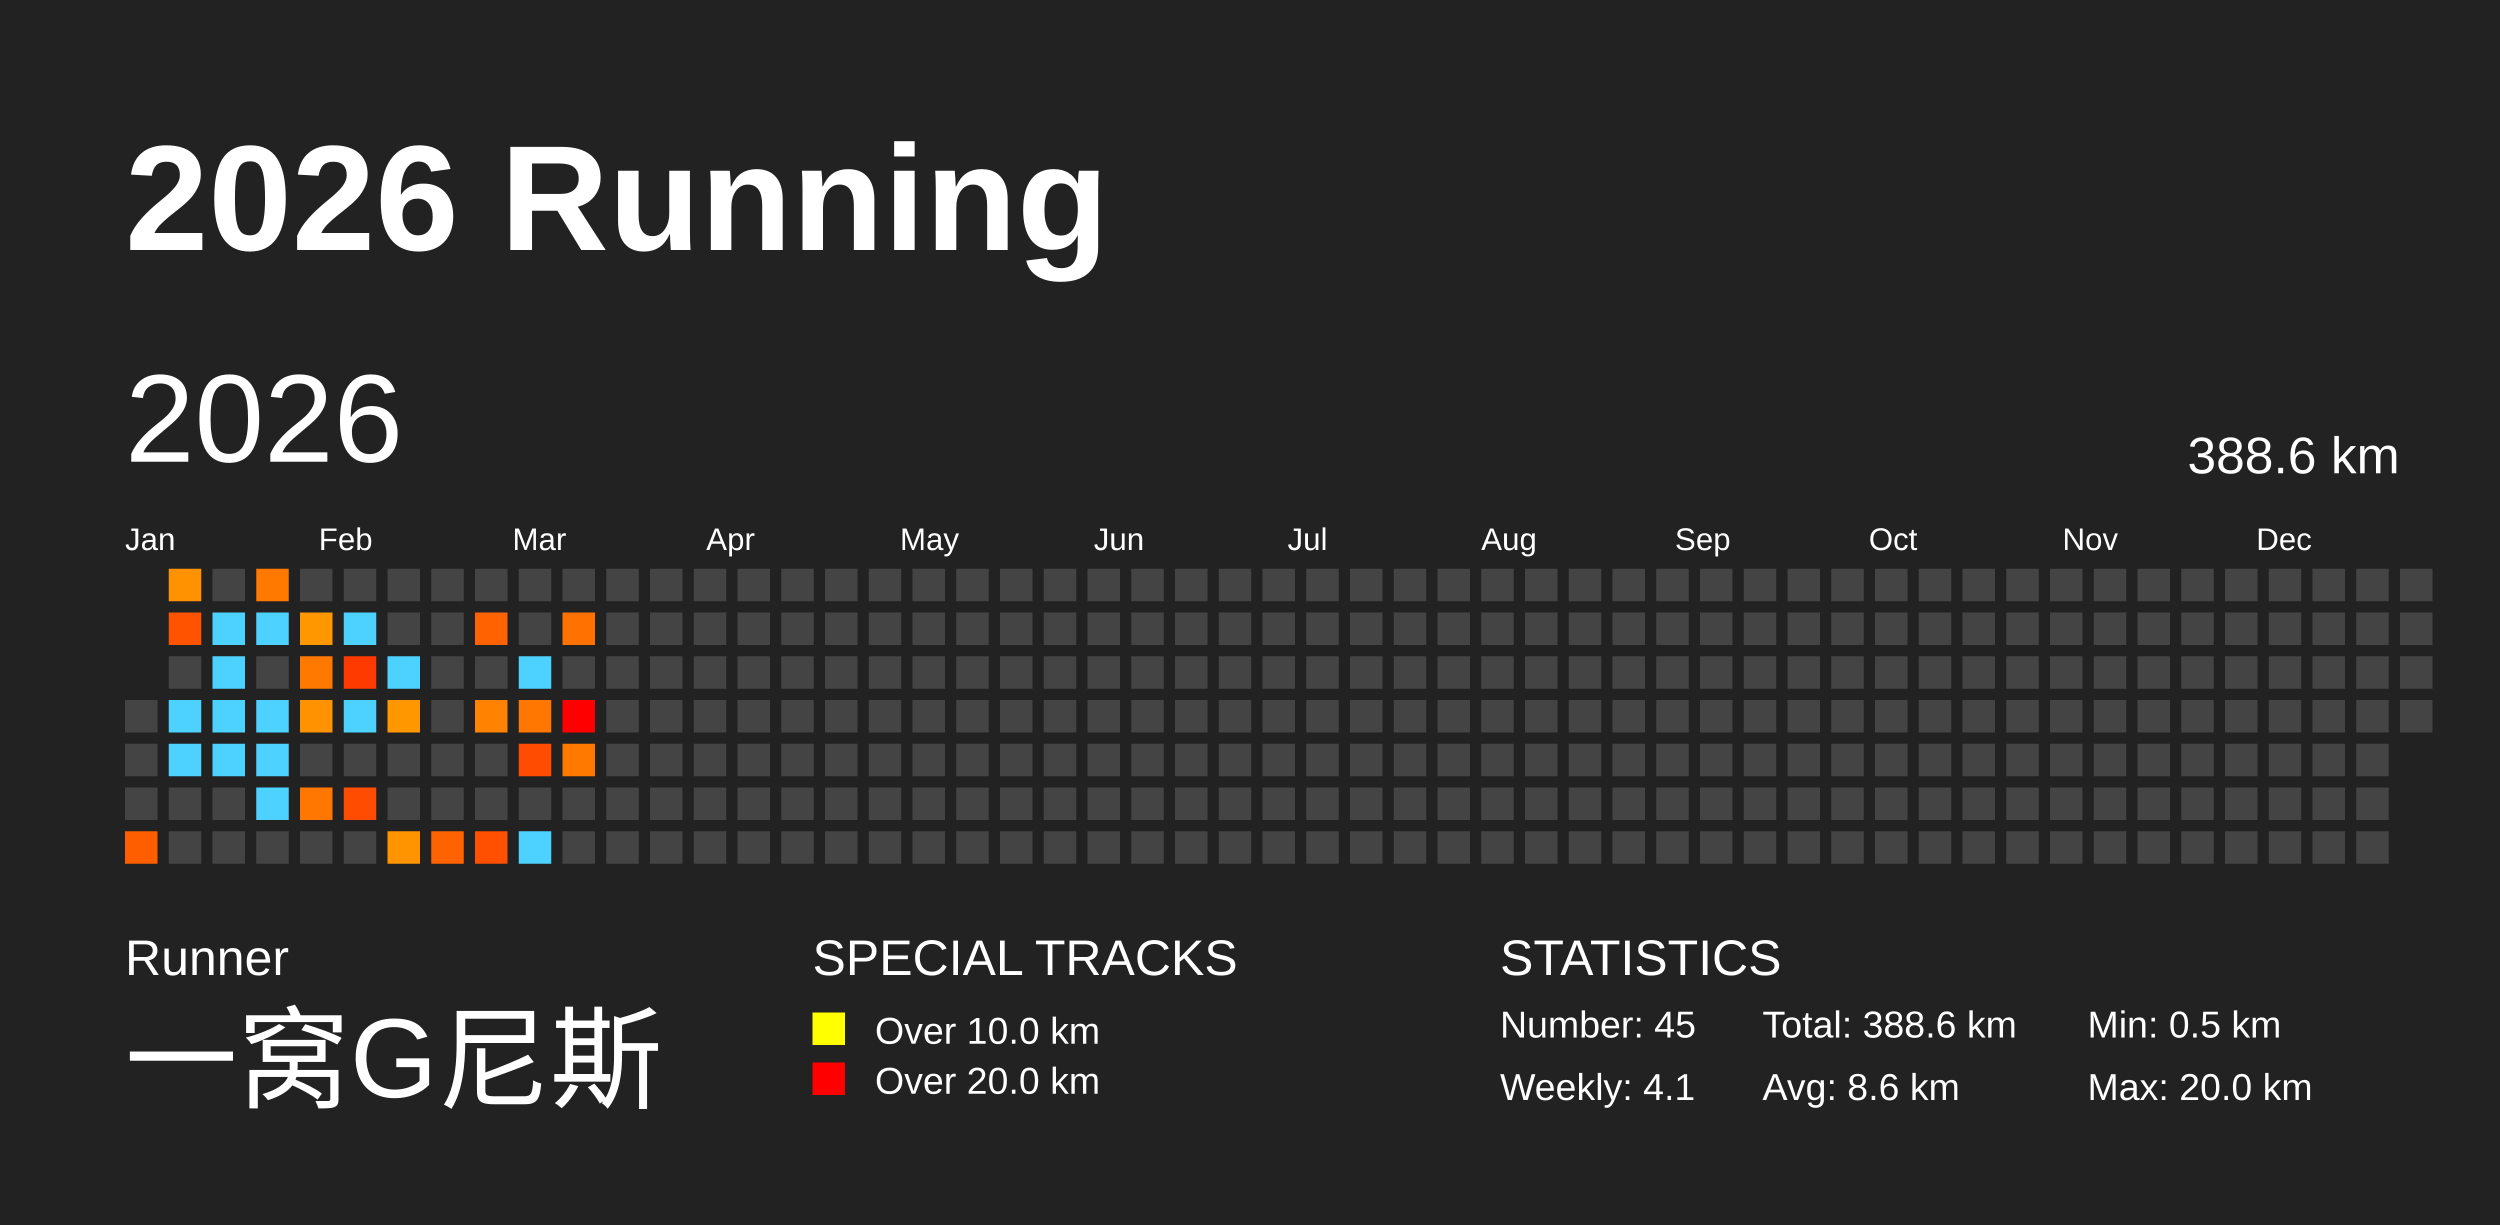
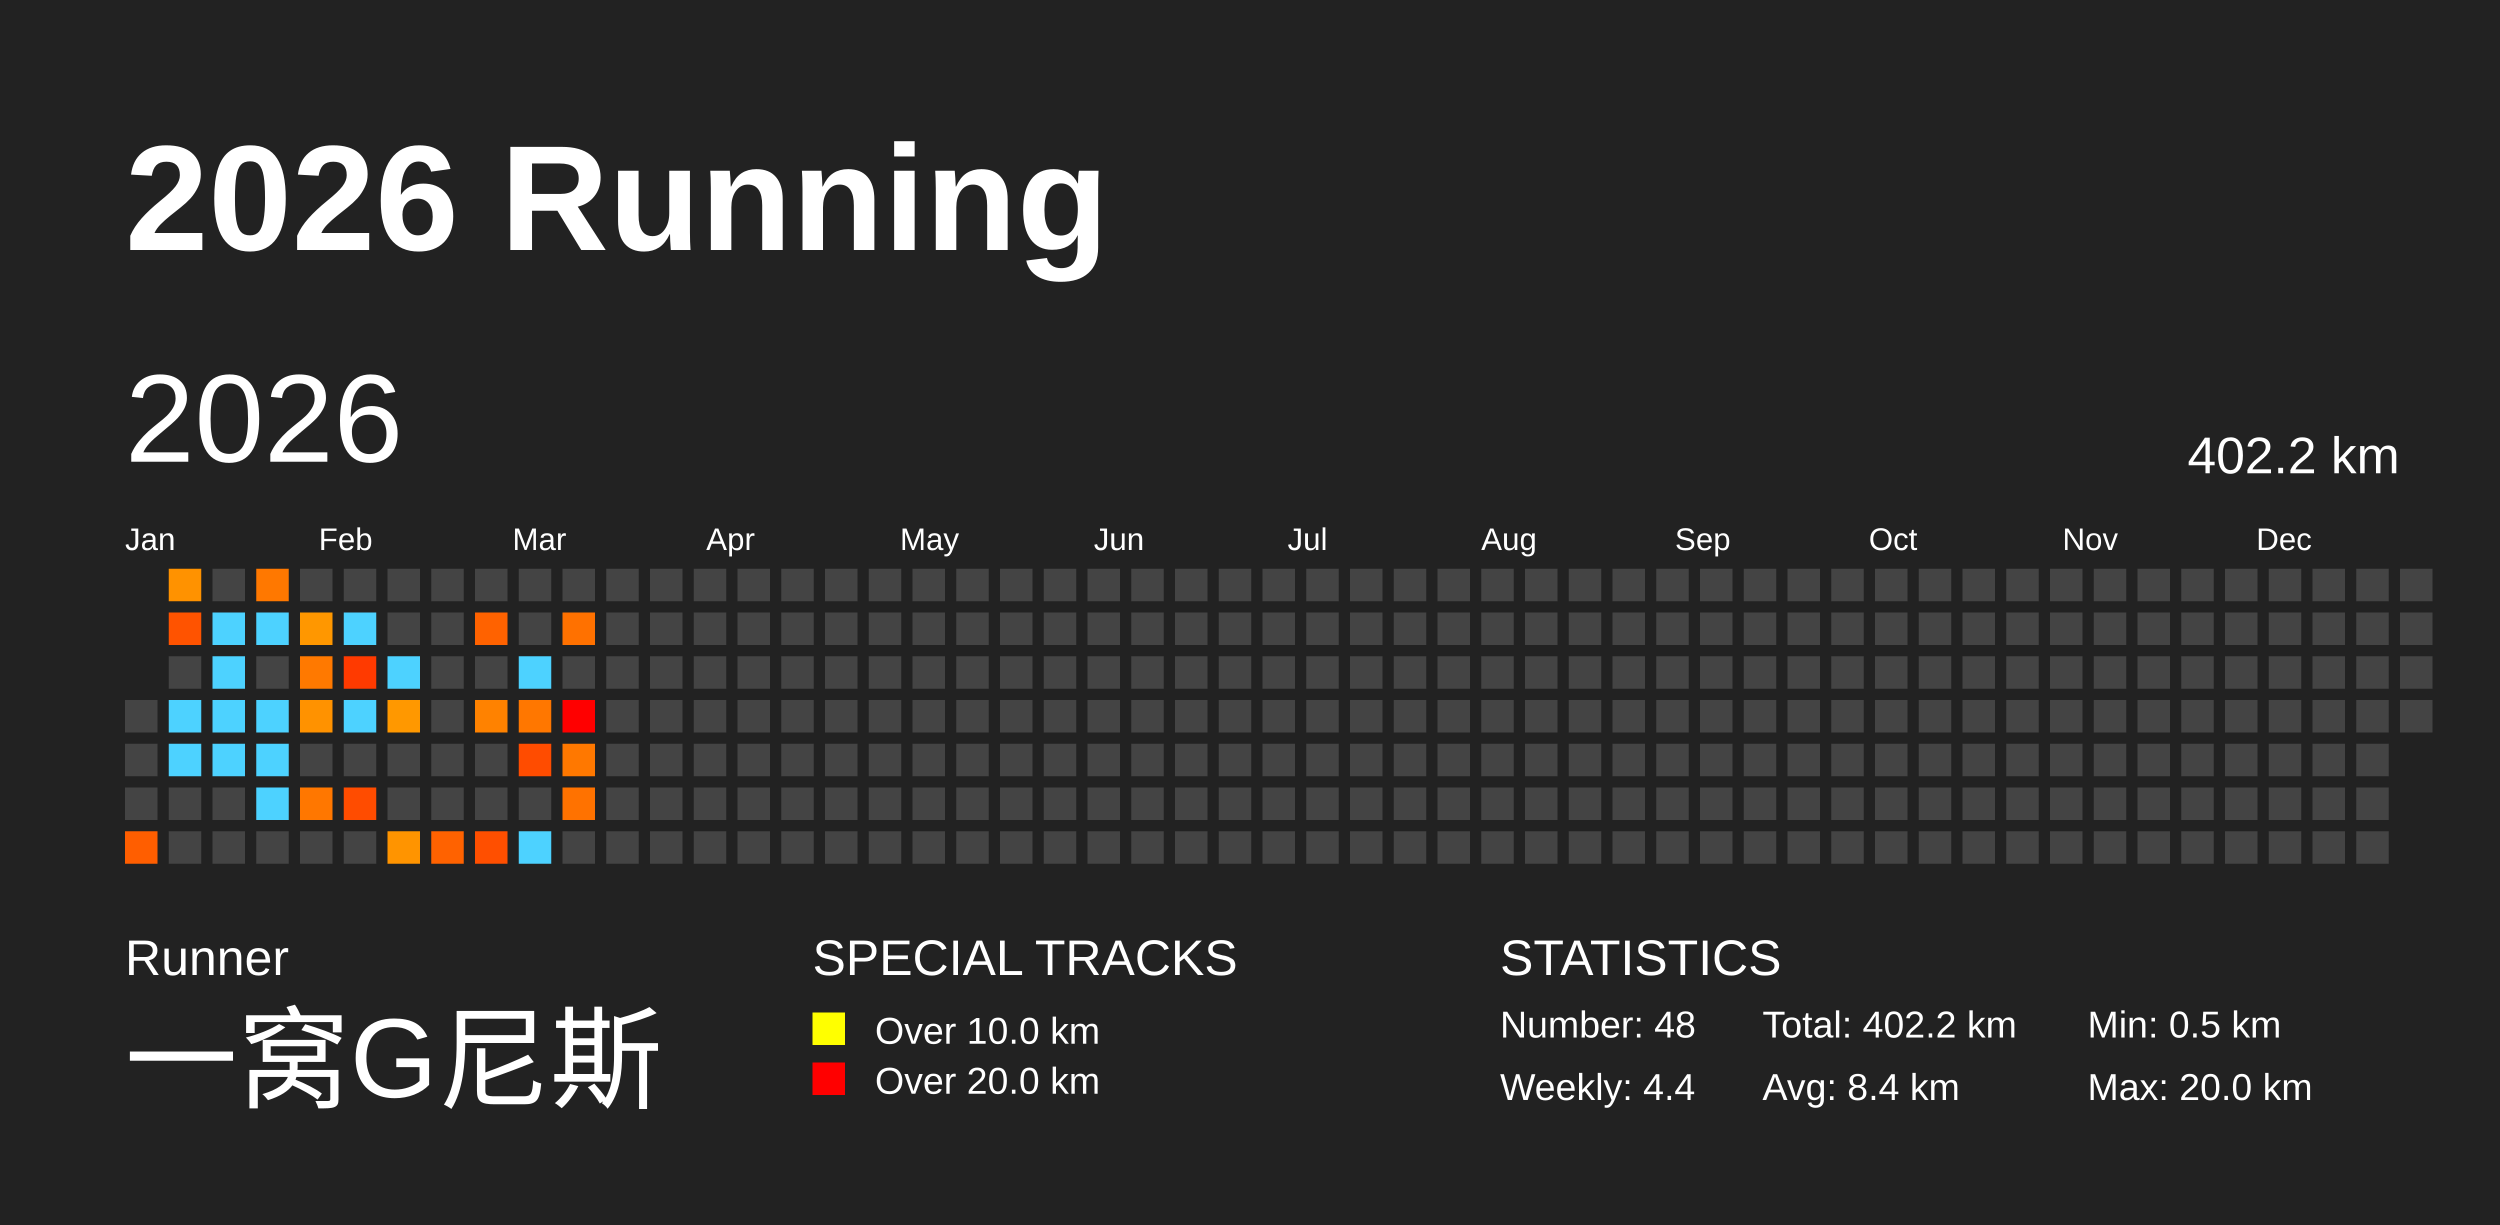
<svg xmlns="http://www.w3.org/2000/svg" baseProfile="full" height="98mm" version="1.1" viewBox="0,0,200,98" width="200mm">
  <defs />
  <rect fill="#222222" height="98" width="200" x="0" y="0" />
  <text fill="#FFFFFF" style="font-size:12px; font-family:Arial; font-weight:bold;" x="10" y="20">2026 Running</text>
  <text fill="#FFFFFF" style="font-size:4px; font-family:Arial" x="10" y="78">Runner</text>
  <text fill="#FFFFFF" style="font-size:9px; font-family:Arial" x="10" y="88">一窝G尼斯</text>
  <text fill="#FFFFFF" style="font-size:4px; font-family:Arial" x="65" y="78">SPECIAL TRACKS</text>
  <rect fill="yellow" height="2.6" width="2.6" x="65" y="81" />
  <text fill="#FFFFFF" style="font-size:3px; font-family:Arial" x="70" y="83.5">Over 10.0 km</text>
  <rect fill="red" height="2.6" width="2.6" x="65" y="85" />
  <text fill="#FFFFFF" style="font-size:3px; font-family:Arial" x="70" y="87.5">Over 20.0 km</text>
  <text fill="#FFFFFF" style="font-size:4px; font-family:Arial" x="120" y="78">STATISTICS</text>
-   <text fill="#FFFFFF" style="font-size:3px; font-family:Arial" x="120" y="83">Number: 45</text>
-   <text fill="#FFFFFF" style="font-size:3px; font-family:Arial" x="120" y="88">Weekly: 4.1</text>
-   <text fill="#FFFFFF" style="font-size:3px; font-family:Arial" x="141" y="83">Total: 388.6 km</text>
-   <text fill="#FFFFFF" style="font-size:3px; font-family:Arial" x="141" y="88">Avg: 8.6 km</text>
+   <text fill="#FFFFFF" style="font-size:3px; font-family:Arial" x="120" y="83">Number: 48</text>
+   <text fill="#FFFFFF" style="font-size:3px; font-family:Arial" x="120" y="88">Weekly: 4.4</text>
+   <text fill="#FFFFFF" style="font-size:3px; font-family:Arial" x="141" y="83">Total: 402.2 km</text>
+   <text fill="#FFFFFF" style="font-size:3px; font-family:Arial" x="141" y="88">Avg: 8.4 km</text>
  <text fill="#FFFFFF" style="font-size:3px; font-family:Arial" x="167" y="83">Min: 0.5 km</text>
  <text fill="#FFFFFF" style="font-size:3px; font-family:Arial" x="167" y="88">Max: 20.0 km</text>
  <text dominant-baseline="hanging" fill="#FFFFFF" style="font-size:10.0px; font-family:Arial;" x="10" y="30">2026</text>
-   <text dominant-baseline="hanging" fill="#FFFFFF" style="font-size:4.125px; font-family:Arial;" x="175" y="35">388.6 km</text>
+   <text dominant-baseline="hanging" fill="#FFFFFF" style="font-size:4.125px; font-family:Arial;" x="175" y="35">402.2 km</text>
  <text fill="#FFFFFF" style="font-size:2.5px; font-family:Arial" x="10.0" y="44">Jan</text>
  <text fill="#FFFFFF" style="font-size:2.5px; font-family:Arial" x="25.5" y="44">Feb</text>
  <text fill="#FFFFFF" style="font-size:2.5px; font-family:Arial" x="41.0" y="44">Mar</text>
  <text fill="#FFFFFF" style="font-size:2.5px; font-family:Arial" x="56.5" y="44">Apr</text>
  <text fill="#FFFFFF" style="font-size:2.5px; font-family:Arial" x="72.0" y="44">May</text>
  <text fill="#FFFFFF" style="font-size:2.5px; font-family:Arial" x="87.5" y="44">Jun</text>
  <text fill="#FFFFFF" style="font-size:2.5px; font-family:Arial" x="103.0" y="44">Jul</text>
  <text fill="#FFFFFF" style="font-size:2.5px; font-family:Arial" x="118.5" y="44">Aug</text>
  <text fill="#FFFFFF" style="font-size:2.5px; font-family:Arial" x="134.0" y="44">Sep</text>
  <text fill="#FFFFFF" style="font-size:2.5px; font-family:Arial" x="149.5" y="44">Oct</text>
  <text fill="#FFFFFF" style="font-size:2.5px; font-family:Arial" x="165.0" y="44">Nov</text>
  <text fill="#FFFFFF" style="font-size:2.5px; font-family:Arial" x="180.5" y="44">Dec</text>
  <rect fill="#444444" height="2.6" width="2.6" x="10.0" y="56.0" />
  <rect fill="#444444" height="2.6" width="2.6" x="10.0" y="59.5" />
  <rect fill="#444444" height="2.6" width="2.6" x="10.0" y="63.0" />
  <rect fill="#ff5e00" height="2.6" width="2.6" x="10.0" y="66.5" />
  <rect fill="#ff9200" height="2.6" width="2.6" x="13.5" y="45.5" />
  <rect fill="#ff5300" height="2.6" width="2.6" x="13.5" y="49.0" />
  <rect fill="#444444" height="2.6" width="2.6" x="13.5" y="52.5" />
  <rect fill="#4dd2ff" height="2.6" width="2.6" x="13.5" y="56.0" />
  <rect fill="#4dd2ff" height="2.6" width="2.6" x="13.5" y="59.5" />
  <rect fill="#444444" height="2.6" width="2.6" x="13.5" y="63.0" />
  <rect fill="#444444" height="2.6" width="2.6" x="13.5" y="66.5" />
  <rect fill="#444444" height="2.6" width="2.6" x="17.0" y="45.5" />
  <rect fill="#4dd2ff" height="2.6" width="2.6" x="17.0" y="49.0" />
  <rect fill="#4dd2ff" height="2.6" width="2.6" x="17.0" y="52.5" />
  <rect fill="#4dd2ff" height="2.6" width="2.6" x="17.0" y="56.0" />
  <rect fill="#4dd2ff" height="2.6" width="2.6" x="17.0" y="59.5" />
  <rect fill="#444444" height="2.6" width="2.6" x="17.0" y="63.0" />
  <rect fill="#444444" height="2.6" width="2.6" x="17.0" y="66.5" />
  <rect fill="#ff7800" height="2.6" width="2.6" x="20.5" y="45.5" />
  <rect fill="#4dd2ff" height="2.6" width="2.6" x="20.5" y="49.0" />
  <rect fill="#444444" height="2.6" width="2.6" x="20.5" y="52.5" />
  <rect fill="#4dd2ff" height="2.6" width="2.6" x="20.5" y="56.0" />
  <rect fill="#4dd2ff" height="2.6" width="2.6" x="20.5" y="59.5" />
  <rect fill="#4dd2ff" height="2.6" width="2.6" x="20.5" y="63.0" />
  <rect fill="#444444" height="2.6" width="2.6" x="20.5" y="66.5" />
  <rect fill="#444444" height="2.6" width="2.6" x="24.0" y="45.5" />
  <rect fill="#ff9700" height="2.6" width="2.6" x="24.0" y="49.0" />
  <rect fill="#ff7900" height="2.6" width="2.6" x="24.0" y="52.5" />
  <rect fill="#ff9200" height="2.6" width="2.6" x="24.0" y="56.0" />
  <rect fill="#444444" height="2.6" width="2.6" x="24.0" y="59.5" />
  <rect fill="#ff7700" height="2.6" width="2.6" x="24.0" y="63.0" />
  <rect fill="#444444" height="2.6" width="2.6" x="24.0" y="66.5" />
  <rect fill="#444444" height="2.6" width="2.6" x="27.5" y="45.5" />
  <rect fill="#4dd2ff" height="2.6" width="2.6" x="27.5" y="49.0" />
  <rect fill="#ff3a00" height="2.6" width="2.6" x="27.5" y="52.5" />
  <rect fill="#4dd2ff" height="2.6" width="2.6" x="27.5" y="56.0" />
  <rect fill="#444444" height="2.6" width="2.6" x="27.5" y="59.5" />
  <rect fill="#ff4c00" height="2.6" width="2.6" x="27.5" y="63.0" />
  <rect fill="#444444" height="2.6" width="2.6" x="27.5" y="66.5" />
  <rect fill="#444444" height="2.6" width="2.6" x="31.0" y="45.5" />
  <rect fill="#444444" height="2.6" width="2.6" x="31.0" y="49.0" />
  <rect fill="#4dd2ff" height="2.6" width="2.6" x="31.0" y="52.5" />
  <rect fill="#ff9800" height="2.6" width="2.6" x="31.0" y="56.0" />
  <rect fill="#444444" height="2.6" width="2.6" x="31.0" y="59.5" />
  <rect fill="#444444" height="2.6" width="2.6" x="31.0" y="63.0" />
  <rect fill="#ff9400" height="2.6" width="2.6" x="31.0" y="66.5" />
  <rect fill="#444444" height="2.6" width="2.6" x="34.5" y="45.5" />
  <rect fill="#444444" height="2.6" width="2.6" x="34.5" y="49.0" />
  <rect fill="#444444" height="2.6" width="2.6" x="34.5" y="52.5" />
  <rect fill="#444444" height="2.6" width="2.6" x="34.5" y="56.0" />
  <rect fill="#444444" height="2.6" width="2.6" x="34.5" y="59.5" />
  <rect fill="#444444" height="2.6" width="2.6" x="34.5" y="63.0" />
  <rect fill="#ff6200" height="2.6" width="2.6" x="34.5" y="66.5" />
  <rect fill="#444444" height="2.6" width="2.6" x="38.0" y="45.5" />
  <rect fill="#ff6200" height="2.6" width="2.6" x="38.0" y="49.0" />
  <rect fill="#444444" height="2.6" width="2.6" x="38.0" y="52.5" />
  <rect fill="#ff8200" height="2.6" width="2.6" x="38.0" y="56.0" />
  <rect fill="#444444" height="2.6" width="2.6" x="38.0" y="59.5" />
  <rect fill="#444444" height="2.6" width="2.6" x="38.0" y="63.0" />
  <rect fill="#ff4f00" height="2.6" width="2.6" x="38.0" y="66.5" />
  <rect fill="#444444" height="2.6" width="2.6" x="41.5" y="45.5" />
  <rect fill="#444444" height="2.6" width="2.6" x="41.5" y="49.0" />
  <rect fill="#4dd2ff" height="2.6" width="2.6" x="41.5" y="52.5" />
  <rect fill="#ff7700" height="2.6" width="2.6" x="41.5" y="56.0" />
  <rect fill="#ff4c00" height="2.6" width="2.6" x="41.5" y="59.5" />
  <rect fill="#444444" height="2.6" width="2.6" x="41.5" y="63.0" />
  <rect fill="#4dd2ff" height="2.6" width="2.6" x="41.5" y="66.5" />
  <rect fill="#444444" height="2.6" width="2.6" x="45.0" y="45.5" />
  <rect fill="#ff7100" height="2.6" width="2.6" x="45.0" y="49.0" />
  <rect fill="#444444" height="2.6" width="2.6" x="45.0" y="52.5" />
  <rect fill="red" height="2.6" width="2.6" x="45.0" y="56.0" />
  <rect fill="#ff7800" height="2.6" width="2.6" x="45.0" y="59.5" />
-   <rect fill="#444444" height="2.6" width="2.6" x="45.0" y="63.0" />
+   <rect fill="#ff7200" height="2.6" width="2.6" x="45.0" y="63.0" />
  <rect fill="#444444" height="2.6" width="2.6" x="45.0" y="66.5" />
  <rect fill="#444444" height="2.6" width="2.6" x="48.5" y="45.5" />
  <rect fill="#444444" height="2.6" width="2.6" x="48.5" y="49.0" />
  <rect fill="#444444" height="2.6" width="2.6" x="48.5" y="52.5" />
  <rect fill="#444444" height="2.6" width="2.6" x="48.5" y="56.0" />
  <rect fill="#444444" height="2.6" width="2.6" x="48.5" y="59.5" />
  <rect fill="#444444" height="2.6" width="2.6" x="48.5" y="63.0" />
  <rect fill="#444444" height="2.6" width="2.6" x="48.5" y="66.5" />
  <rect fill="#444444" height="2.6" width="2.6" x="52.0" y="45.5" />
  <rect fill="#444444" height="2.6" width="2.6" x="52.0" y="49.0" />
  <rect fill="#444444" height="2.6" width="2.6" x="52.0" y="52.5" />
  <rect fill="#444444" height="2.6" width="2.6" x="52.0" y="56.0" />
  <rect fill="#444444" height="2.6" width="2.6" x="52.0" y="59.5" />
  <rect fill="#444444" height="2.6" width="2.6" x="52.0" y="63.0" />
  <rect fill="#444444" height="2.6" width="2.6" x="52.0" y="66.5" />
  <rect fill="#444444" height="2.6" width="2.6" x="55.5" y="45.5" />
  <rect fill="#444444" height="2.6" width="2.6" x="55.5" y="49.0" />
  <rect fill="#444444" height="2.6" width="2.6" x="55.5" y="52.5" />
  <rect fill="#444444" height="2.6" width="2.6" x="55.5" y="56.0" />
  <rect fill="#444444" height="2.6" width="2.6" x="55.5" y="59.5" />
  <rect fill="#444444" height="2.6" width="2.6" x="55.5" y="63.0" />
  <rect fill="#444444" height="2.6" width="2.6" x="55.5" y="66.5" />
  <rect fill="#444444" height="2.6" width="2.6" x="59.0" y="45.5" />
  <rect fill="#444444" height="2.6" width="2.6" x="59.0" y="49.0" />
  <rect fill="#444444" height="2.6" width="2.6" x="59.0" y="52.5" />
  <rect fill="#444444" height="2.6" width="2.6" x="59.0" y="56.0" />
  <rect fill="#444444" height="2.6" width="2.6" x="59.0" y="59.5" />
  <rect fill="#444444" height="2.6" width="2.6" x="59.0" y="63.0" />
  <rect fill="#444444" height="2.6" width="2.6" x="59.0" y="66.5" />
  <rect fill="#444444" height="2.6" width="2.6" x="62.5" y="45.5" />
  <rect fill="#444444" height="2.6" width="2.6" x="62.5" y="49.0" />
  <rect fill="#444444" height="2.6" width="2.6" x="62.5" y="52.5" />
  <rect fill="#444444" height="2.6" width="2.6" x="62.5" y="56.0" />
  <rect fill="#444444" height="2.6" width="2.6" x="62.5" y="59.5" />
  <rect fill="#444444" height="2.6" width="2.6" x="62.5" y="63.0" />
  <rect fill="#444444" height="2.6" width="2.6" x="62.5" y="66.5" />
  <rect fill="#444444" height="2.6" width="2.6" x="66.0" y="45.5" />
  <rect fill="#444444" height="2.6" width="2.6" x="66.0" y="49.0" />
  <rect fill="#444444" height="2.6" width="2.6" x="66.0" y="52.5" />
  <rect fill="#444444" height="2.6" width="2.6" x="66.0" y="56.0" />
  <rect fill="#444444" height="2.6" width="2.6" x="66.0" y="59.5" />
  <rect fill="#444444" height="2.6" width="2.6" x="66.0" y="63.0" />
  <rect fill="#444444" height="2.6" width="2.6" x="66.0" y="66.5" />
  <rect fill="#444444" height="2.6" width="2.6" x="69.5" y="45.5" />
  <rect fill="#444444" height="2.6" width="2.6" x="69.5" y="49.0" />
  <rect fill="#444444" height="2.6" width="2.6" x="69.5" y="52.5" />
  <rect fill="#444444" height="2.6" width="2.6" x="69.5" y="56.0" />
  <rect fill="#444444" height="2.6" width="2.6" x="69.5" y="59.5" />
  <rect fill="#444444" height="2.6" width="2.6" x="69.5" y="63.0" />
  <rect fill="#444444" height="2.6" width="2.6" x="69.5" y="66.5" />
  <rect fill="#444444" height="2.6" width="2.6" x="73.0" y="45.5" />
  <rect fill="#444444" height="2.6" width="2.6" x="73.0" y="49.0" />
  <rect fill="#444444" height="2.6" width="2.6" x="73.0" y="52.5" />
  <rect fill="#444444" height="2.6" width="2.6" x="73.0" y="56.0" />
  <rect fill="#444444" height="2.6" width="2.6" x="73.0" y="59.5" />
  <rect fill="#444444" height="2.6" width="2.6" x="73.0" y="63.0" />
  <rect fill="#444444" height="2.6" width="2.6" x="73.0" y="66.5" />
  <rect fill="#444444" height="2.6" width="2.6" x="76.5" y="45.5" />
  <rect fill="#444444" height="2.6" width="2.6" x="76.5" y="49.0" />
  <rect fill="#444444" height="2.6" width="2.6" x="76.5" y="52.5" />
  <rect fill="#444444" height="2.6" width="2.6" x="76.5" y="56.0" />
  <rect fill="#444444" height="2.6" width="2.6" x="76.5" y="59.5" />
  <rect fill="#444444" height="2.6" width="2.6" x="76.5" y="63.0" />
  <rect fill="#444444" height="2.6" width="2.6" x="76.5" y="66.5" />
  <rect fill="#444444" height="2.6" width="2.6" x="80.0" y="45.5" />
  <rect fill="#444444" height="2.6" width="2.6" x="80.0" y="49.0" />
  <rect fill="#444444" height="2.6" width="2.6" x="80.0" y="52.5" />
  <rect fill="#444444" height="2.6" width="2.6" x="80.0" y="56.0" />
  <rect fill="#444444" height="2.6" width="2.6" x="80.0" y="59.5" />
  <rect fill="#444444" height="2.6" width="2.6" x="80.0" y="63.0" />
  <rect fill="#444444" height="2.6" width="2.6" x="80.0" y="66.5" />
  <rect fill="#444444" height="2.6" width="2.6" x="83.5" y="45.5" />
  <rect fill="#444444" height="2.6" width="2.6" x="83.5" y="49.0" />
  <rect fill="#444444" height="2.6" width="2.6" x="83.5" y="52.5" />
  <rect fill="#444444" height="2.6" width="2.6" x="83.5" y="56.0" />
  <rect fill="#444444" height="2.6" width="2.6" x="83.5" y="59.5" />
  <rect fill="#444444" height="2.6" width="2.6" x="83.5" y="63.0" />
  <rect fill="#444444" height="2.6" width="2.6" x="83.5" y="66.5" />
  <rect fill="#444444" height="2.6" width="2.6" x="87.0" y="45.5" />
  <rect fill="#444444" height="2.6" width="2.6" x="87.0" y="49.0" />
  <rect fill="#444444" height="2.6" width="2.6" x="87.0" y="52.5" />
  <rect fill="#444444" height="2.6" width="2.6" x="87.0" y="56.0" />
  <rect fill="#444444" height="2.6" width="2.6" x="87.0" y="59.5" />
  <rect fill="#444444" height="2.6" width="2.6" x="87.0" y="63.0" />
  <rect fill="#444444" height="2.6" width="2.6" x="87.0" y="66.5" />
  <rect fill="#444444" height="2.6" width="2.6" x="90.5" y="45.5" />
  <rect fill="#444444" height="2.6" width="2.6" x="90.5" y="49.0" />
  <rect fill="#444444" height="2.6" width="2.6" x="90.5" y="52.5" />
  <rect fill="#444444" height="2.6" width="2.6" x="90.5" y="56.0" />
  <rect fill="#444444" height="2.6" width="2.6" x="90.5" y="59.5" />
  <rect fill="#444444" height="2.6" width="2.6" x="90.5" y="63.0" />
  <rect fill="#444444" height="2.6" width="2.6" x="90.5" y="66.5" />
  <rect fill="#444444" height="2.6" width="2.6" x="94.0" y="45.5" />
  <rect fill="#444444" height="2.6" width="2.6" x="94.0" y="49.0" />
  <rect fill="#444444" height="2.6" width="2.6" x="94.0" y="52.5" />
  <rect fill="#444444" height="2.6" width="2.6" x="94.0" y="56.0" />
  <rect fill="#444444" height="2.6" width="2.6" x="94.0" y="59.5" />
  <rect fill="#444444" height="2.6" width="2.6" x="94.0" y="63.0" />
  <rect fill="#444444" height="2.6" width="2.6" x="94.0" y="66.5" />
  <rect fill="#444444" height="2.6" width="2.6" x="97.5" y="45.5" />
  <rect fill="#444444" height="2.6" width="2.6" x="97.5" y="49.0" />
  <rect fill="#444444" height="2.6" width="2.6" x="97.5" y="52.5" />
  <rect fill="#444444" height="2.6" width="2.6" x="97.5" y="56.0" />
  <rect fill="#444444" height="2.6" width="2.6" x="97.5" y="59.5" />
  <rect fill="#444444" height="2.6" width="2.6" x="97.5" y="63.0" />
  <rect fill="#444444" height="2.6" width="2.6" x="97.5" y="66.5" />
  <rect fill="#444444" height="2.6" width="2.6" x="101.0" y="45.5" />
  <rect fill="#444444" height="2.6" width="2.6" x="101.0" y="49.0" />
  <rect fill="#444444" height="2.6" width="2.6" x="101.0" y="52.5" />
  <rect fill="#444444" height="2.6" width="2.6" x="101.0" y="56.0" />
  <rect fill="#444444" height="2.6" width="2.6" x="101.0" y="59.5" />
  <rect fill="#444444" height="2.6" width="2.6" x="101.0" y="63.0" />
  <rect fill="#444444" height="2.6" width="2.6" x="101.0" y="66.5" />
  <rect fill="#444444" height="2.6" width="2.6" x="104.5" y="45.5" />
  <rect fill="#444444" height="2.6" width="2.6" x="104.5" y="49.0" />
  <rect fill="#444444" height="2.6" width="2.6" x="104.5" y="52.5" />
  <rect fill="#444444" height="2.6" width="2.6" x="104.5" y="56.0" />
  <rect fill="#444444" height="2.6" width="2.6" x="104.5" y="59.5" />
  <rect fill="#444444" height="2.6" width="2.6" x="104.5" y="63.0" />
  <rect fill="#444444" height="2.6" width="2.6" x="104.5" y="66.5" />
  <rect fill="#444444" height="2.6" width="2.6" x="108.0" y="45.5" />
  <rect fill="#444444" height="2.6" width="2.6" x="108.0" y="49.0" />
  <rect fill="#444444" height="2.6" width="2.6" x="108.0" y="52.5" />
  <rect fill="#444444" height="2.6" width="2.6" x="108.0" y="56.0" />
  <rect fill="#444444" height="2.6" width="2.6" x="108.0" y="59.5" />
  <rect fill="#444444" height="2.6" width="2.6" x="108.0" y="63.0" />
  <rect fill="#444444" height="2.6" width="2.6" x="108.0" y="66.5" />
  <rect fill="#444444" height="2.6" width="2.6" x="111.5" y="45.5" />
  <rect fill="#444444" height="2.6" width="2.6" x="111.5" y="49.0" />
  <rect fill="#444444" height="2.6" width="2.6" x="111.5" y="52.5" />
  <rect fill="#444444" height="2.6" width="2.6" x="111.5" y="56.0" />
  <rect fill="#444444" height="2.6" width="2.6" x="111.5" y="59.5" />
  <rect fill="#444444" height="2.6" width="2.6" x="111.5" y="63.0" />
  <rect fill="#444444" height="2.6" width="2.6" x="111.5" y="66.5" />
  <rect fill="#444444" height="2.6" width="2.6" x="115.0" y="45.5" />
  <rect fill="#444444" height="2.6" width="2.6" x="115.0" y="49.0" />
  <rect fill="#444444" height="2.6" width="2.6" x="115.0" y="52.5" />
  <rect fill="#444444" height="2.6" width="2.6" x="115.0" y="56.0" />
  <rect fill="#444444" height="2.6" width="2.6" x="115.0" y="59.5" />
  <rect fill="#444444" height="2.6" width="2.6" x="115.0" y="63.0" />
  <rect fill="#444444" height="2.6" width="2.6" x="115.0" y="66.5" />
  <rect fill="#444444" height="2.6" width="2.6" x="118.5" y="45.5" />
  <rect fill="#444444" height="2.6" width="2.6" x="118.5" y="49.0" />
  <rect fill="#444444" height="2.6" width="2.6" x="118.5" y="52.5" />
  <rect fill="#444444" height="2.6" width="2.6" x="118.5" y="56.0" />
  <rect fill="#444444" height="2.6" width="2.6" x="118.5" y="59.5" />
  <rect fill="#444444" height="2.6" width="2.6" x="118.5" y="63.0" />
  <rect fill="#444444" height="2.6" width="2.6" x="118.5" y="66.5" />
  <rect fill="#444444" height="2.6" width="2.6" x="122.0" y="45.5" />
  <rect fill="#444444" height="2.6" width="2.6" x="122.0" y="49.0" />
  <rect fill="#444444" height="2.6" width="2.6" x="122.0" y="52.5" />
  <rect fill="#444444" height="2.6" width="2.6" x="122.0" y="56.0" />
  <rect fill="#444444" height="2.6" width="2.6" x="122.0" y="59.5" />
  <rect fill="#444444" height="2.6" width="2.6" x="122.0" y="63.0" />
  <rect fill="#444444" height="2.6" width="2.6" x="122.0" y="66.5" />
  <rect fill="#444444" height="2.6" width="2.6" x="125.5" y="45.5" />
  <rect fill="#444444" height="2.6" width="2.6" x="125.5" y="49.0" />
  <rect fill="#444444" height="2.6" width="2.6" x="125.5" y="52.5" />
  <rect fill="#444444" height="2.6" width="2.6" x="125.5" y="56.0" />
  <rect fill="#444444" height="2.6" width="2.6" x="125.5" y="59.5" />
  <rect fill="#444444" height="2.6" width="2.6" x="125.5" y="63.0" />
  <rect fill="#444444" height="2.6" width="2.6" x="125.5" y="66.5" />
  <rect fill="#444444" height="2.6" width="2.6" x="129.0" y="45.5" />
  <rect fill="#444444" height="2.6" width="2.6" x="129.0" y="49.0" />
  <rect fill="#444444" height="2.6" width="2.6" x="129.0" y="52.5" />
  <rect fill="#444444" height="2.6" width="2.6" x="129.0" y="56.0" />
  <rect fill="#444444" height="2.6" width="2.6" x="129.0" y="59.5" />
  <rect fill="#444444" height="2.6" width="2.6" x="129.0" y="63.0" />
  <rect fill="#444444" height="2.6" width="2.6" x="129.0" y="66.5" />
  <rect fill="#444444" height="2.6" width="2.6" x="132.5" y="45.5" />
  <rect fill="#444444" height="2.6" width="2.6" x="132.5" y="49.0" />
  <rect fill="#444444" height="2.6" width="2.6" x="132.5" y="52.5" />
  <rect fill="#444444" height="2.6" width="2.6" x="132.5" y="56.0" />
  <rect fill="#444444" height="2.6" width="2.6" x="132.5" y="59.5" />
  <rect fill="#444444" height="2.6" width="2.6" x="132.5" y="63.0" />
  <rect fill="#444444" height="2.6" width="2.6" x="132.5" y="66.5" />
  <rect fill="#444444" height="2.6" width="2.6" x="136.0" y="45.5" />
  <rect fill="#444444" height="2.6" width="2.6" x="136.0" y="49.0" />
  <rect fill="#444444" height="2.6" width="2.6" x="136.0" y="52.5" />
  <rect fill="#444444" height="2.6" width="2.6" x="136.0" y="56.0" />
  <rect fill="#444444" height="2.6" width="2.6" x="136.0" y="59.5" />
  <rect fill="#444444" height="2.6" width="2.6" x="136.0" y="63.0" />
  <rect fill="#444444" height="2.6" width="2.6" x="136.0" y="66.5" />
  <rect fill="#444444" height="2.6" width="2.6" x="139.5" y="45.5" />
  <rect fill="#444444" height="2.6" width="2.6" x="139.5" y="49.0" />
  <rect fill="#444444" height="2.6" width="2.6" x="139.5" y="52.5" />
  <rect fill="#444444" height="2.6" width="2.6" x="139.5" y="56.0" />
  <rect fill="#444444" height="2.6" width="2.6" x="139.5" y="59.5" />
  <rect fill="#444444" height="2.6" width="2.6" x="139.5" y="63.0" />
  <rect fill="#444444" height="2.6" width="2.6" x="139.5" y="66.5" />
  <rect fill="#444444" height="2.6" width="2.6" x="143.0" y="45.5" />
  <rect fill="#444444" height="2.6" width="2.6" x="143.0" y="49.0" />
  <rect fill="#444444" height="2.6" width="2.6" x="143.0" y="52.5" />
  <rect fill="#444444" height="2.6" width="2.6" x="143.0" y="56.0" />
  <rect fill="#444444" height="2.6" width="2.6" x="143.0" y="59.5" />
  <rect fill="#444444" height="2.6" width="2.6" x="143.0" y="63.0" />
  <rect fill="#444444" height="2.6" width="2.6" x="143.0" y="66.5" />
  <rect fill="#444444" height="2.6" width="2.6" x="146.5" y="45.5" />
  <rect fill="#444444" height="2.6" width="2.6" x="146.5" y="49.0" />
  <rect fill="#444444" height="2.6" width="2.6" x="146.5" y="52.5" />
  <rect fill="#444444" height="2.6" width="2.6" x="146.5" y="56.0" />
  <rect fill="#444444" height="2.6" width="2.6" x="146.5" y="59.5" />
  <rect fill="#444444" height="2.6" width="2.6" x="146.5" y="63.0" />
  <rect fill="#444444" height="2.6" width="2.6" x="146.5" y="66.5" />
  <rect fill="#444444" height="2.6" width="2.6" x="150.0" y="45.5" />
  <rect fill="#444444" height="2.6" width="2.6" x="150.0" y="49.0" />
  <rect fill="#444444" height="2.6" width="2.6" x="150.0" y="52.5" />
  <rect fill="#444444" height="2.6" width="2.6" x="150.0" y="56.0" />
  <rect fill="#444444" height="2.6" width="2.6" x="150.0" y="59.5" />
  <rect fill="#444444" height="2.6" width="2.6" x="150.0" y="63.0" />
  <rect fill="#444444" height="2.6" width="2.6" x="150.0" y="66.5" />
  <rect fill="#444444" height="2.6" width="2.6" x="153.5" y="45.5" />
  <rect fill="#444444" height="2.6" width="2.6" x="153.5" y="49.0" />
  <rect fill="#444444" height="2.6" width="2.6" x="153.5" y="52.5" />
  <rect fill="#444444" height="2.6" width="2.6" x="153.5" y="56.0" />
  <rect fill="#444444" height="2.6" width="2.6" x="153.5" y="59.5" />
  <rect fill="#444444" height="2.6" width="2.6" x="153.5" y="63.0" />
  <rect fill="#444444" height="2.6" width="2.6" x="153.5" y="66.5" />
  <rect fill="#444444" height="2.6" width="2.6" x="157.0" y="45.5" />
  <rect fill="#444444" height="2.6" width="2.6" x="157.0" y="49.0" />
  <rect fill="#444444" height="2.6" width="2.6" x="157.0" y="52.5" />
  <rect fill="#444444" height="2.6" width="2.6" x="157.0" y="56.0" />
  <rect fill="#444444" height="2.6" width="2.6" x="157.0" y="59.5" />
  <rect fill="#444444" height="2.6" width="2.6" x="157.0" y="63.0" />
  <rect fill="#444444" height="2.6" width="2.6" x="157.0" y="66.5" />
  <rect fill="#444444" height="2.6" width="2.6" x="160.5" y="45.5" />
  <rect fill="#444444" height="2.6" width="2.6" x="160.5" y="49.0" />
  <rect fill="#444444" height="2.6" width="2.6" x="160.5" y="52.5" />
  <rect fill="#444444" height="2.6" width="2.6" x="160.5" y="56.0" />
  <rect fill="#444444" height="2.6" width="2.6" x="160.5" y="59.5" />
  <rect fill="#444444" height="2.6" width="2.6" x="160.5" y="63.0" />
  <rect fill="#444444" height="2.6" width="2.6" x="160.5" y="66.5" />
  <rect fill="#444444" height="2.6" width="2.6" x="164.0" y="45.5" />
  <rect fill="#444444" height="2.6" width="2.6" x="164.0" y="49.0" />
  <rect fill="#444444" height="2.6" width="2.6" x="164.0" y="52.5" />
  <rect fill="#444444" height="2.6" width="2.6" x="164.0" y="56.0" />
  <rect fill="#444444" height="2.6" width="2.6" x="164.0" y="59.5" />
  <rect fill="#444444" height="2.6" width="2.6" x="164.0" y="63.0" />
  <rect fill="#444444" height="2.6" width="2.6" x="164.0" y="66.5" />
  <rect fill="#444444" height="2.6" width="2.6" x="167.5" y="45.5" />
  <rect fill="#444444" height="2.6" width="2.6" x="167.5" y="49.0" />
  <rect fill="#444444" height="2.6" width="2.6" x="167.5" y="52.5" />
  <rect fill="#444444" height="2.6" width="2.6" x="167.5" y="56.0" />
  <rect fill="#444444" height="2.6" width="2.6" x="167.5" y="59.5" />
  <rect fill="#444444" height="2.6" width="2.6" x="167.5" y="63.0" />
  <rect fill="#444444" height="2.6" width="2.6" x="167.5" y="66.5" />
  <rect fill="#444444" height="2.6" width="2.6" x="171.0" y="45.5" />
  <rect fill="#444444" height="2.6" width="2.6" x="171.0" y="49.0" />
  <rect fill="#444444" height="2.6" width="2.6" x="171.0" y="52.5" />
  <rect fill="#444444" height="2.6" width="2.6" x="171.0" y="56.0" />
  <rect fill="#444444" height="2.6" width="2.6" x="171.0" y="59.5" />
  <rect fill="#444444" height="2.6" width="2.6" x="171.0" y="63.0" />
  <rect fill="#444444" height="2.6" width="2.6" x="171.0" y="66.5" />
  <rect fill="#444444" height="2.6" width="2.6" x="174.5" y="45.5" />
  <rect fill="#444444" height="2.6" width="2.6" x="174.5" y="49.0" />
  <rect fill="#444444" height="2.6" width="2.6" x="174.5" y="52.5" />
  <rect fill="#444444" height="2.6" width="2.6" x="174.5" y="56.0" />
  <rect fill="#444444" height="2.6" width="2.6" x="174.5" y="59.5" />
  <rect fill="#444444" height="2.6" width="2.6" x="174.5" y="63.0" />
  <rect fill="#444444" height="2.6" width="2.6" x="174.5" y="66.5" />
  <rect fill="#444444" height="2.6" width="2.6" x="178.0" y="45.5" />
  <rect fill="#444444" height="2.6" width="2.6" x="178.0" y="49.0" />
  <rect fill="#444444" height="2.6" width="2.6" x="178.0" y="52.5" />
  <rect fill="#444444" height="2.6" width="2.6" x="178.0" y="56.0" />
  <rect fill="#444444" height="2.6" width="2.6" x="178.0" y="59.5" />
  <rect fill="#444444" height="2.6" width="2.6" x="178.0" y="63.0" />
  <rect fill="#444444" height="2.6" width="2.6" x="178.0" y="66.5" />
  <rect fill="#444444" height="2.6" width="2.6" x="181.5" y="45.5" />
  <rect fill="#444444" height="2.6" width="2.6" x="181.5" y="49.0" />
  <rect fill="#444444" height="2.6" width="2.6" x="181.5" y="52.5" />
  <rect fill="#444444" height="2.6" width="2.6" x="181.5" y="56.0" />
  <rect fill="#444444" height="2.6" width="2.6" x="181.5" y="59.5" />
  <rect fill="#444444" height="2.6" width="2.6" x="181.5" y="63.0" />
  <rect fill="#444444" height="2.6" width="2.6" x="181.5" y="66.5" />
  <rect fill="#444444" height="2.6" width="2.6" x="185.0" y="45.5" />
  <rect fill="#444444" height="2.6" width="2.6" x="185.0" y="49.0" />
  <rect fill="#444444" height="2.6" width="2.6" x="185.0" y="52.5" />
  <rect fill="#444444" height="2.6" width="2.6" x="185.0" y="56.0" />
  <rect fill="#444444" height="2.6" width="2.6" x="185.0" y="59.5" />
  <rect fill="#444444" height="2.6" width="2.6" x="185.0" y="63.0" />
  <rect fill="#444444" height="2.6" width="2.6" x="185.0" y="66.5" />
  <rect fill="#444444" height="2.6" width="2.6" x="188.5" y="45.5" />
  <rect fill="#444444" height="2.6" width="2.6" x="188.5" y="49.0" />
  <rect fill="#444444" height="2.6" width="2.6" x="188.5" y="52.5" />
  <rect fill="#444444" height="2.6" width="2.6" x="188.5" y="56.0" />
  <rect fill="#444444" height="2.6" width="2.6" x="188.5" y="59.5" />
  <rect fill="#444444" height="2.6" width="2.6" x="188.5" y="63.0" />
  <rect fill="#444444" height="2.6" width="2.6" x="188.5" y="66.5" />
  <rect fill="#444444" height="2.6" width="2.6" x="192.0" y="45.5" />
  <rect fill="#444444" height="2.6" width="2.6" x="192.0" y="49.0" />
  <rect fill="#444444" height="2.6" width="2.6" x="192.0" y="52.5" />
  <rect fill="#444444" height="2.6" width="2.6" x="192.0" y="56.0" />
</svg>
